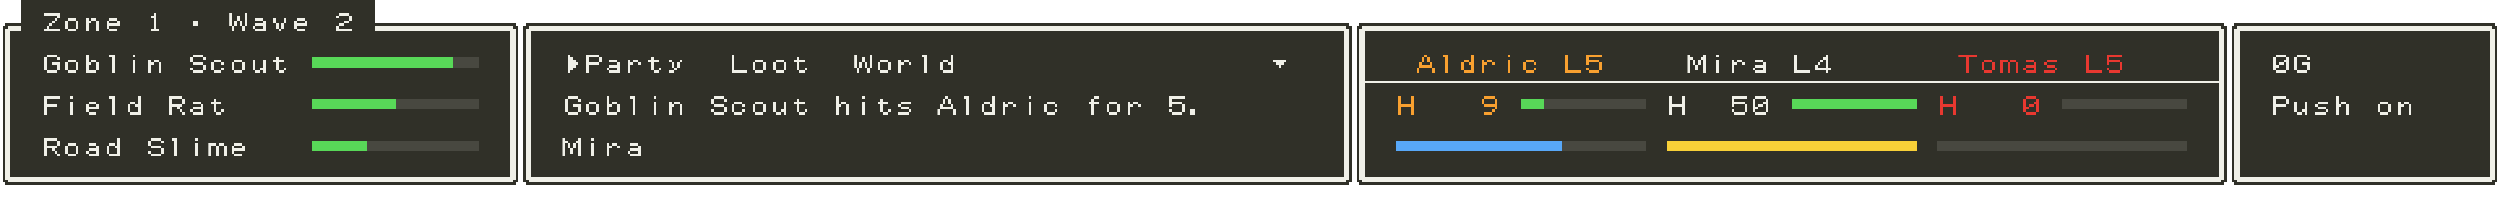
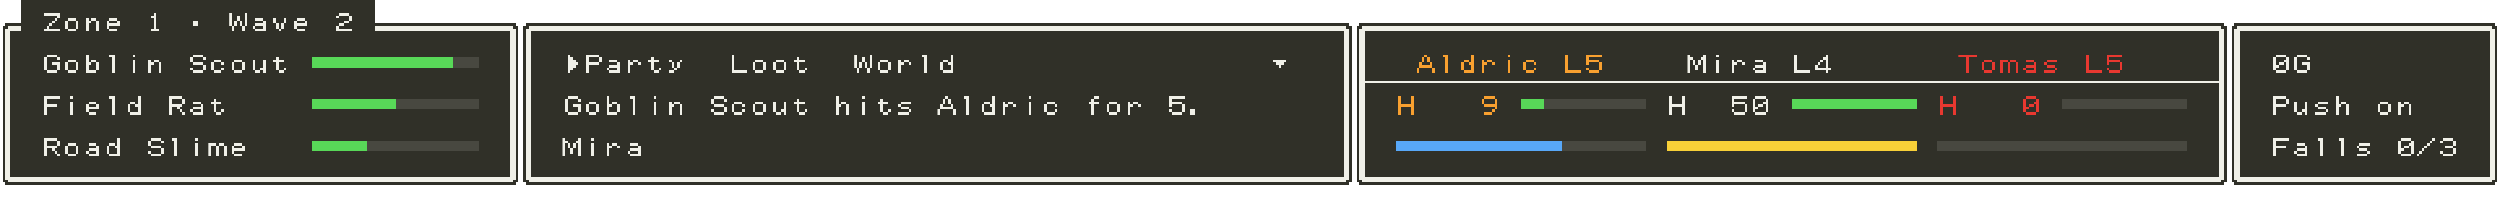
<svg xmlns="http://www.w3.org/2000/svg" viewBox="0 0 960 80" width="960" height="80" shape-rendering="crispEdges">
  <defs>
    <symbol id="g0">
      <path d="M1 5h6v1h-6zM6 6h1v1h-1zM5 7h1v1h-1zM4 8h1v1h-1zM3 9h1v1h-1zM2 10h1v1h-1zM1 11h6v1h-6z" />
    </symbol>
    <symbol id="g1">
      <path d="M2 7h3v1h-3zM1 8h1v1h-1zM5 8h1v1h-1zM1 9h1v1h-1zM5 9h1v1h-1zM1 10h1v1h-1zM5 10h1v1h-1zM2 11h3v1h-3z" />
    </symbol>
    <symbol id="g2">
      <path d="M1 7h1v1h-1zM3 7h2v1h-2zM1 8h2v1h-2zM5 8h1v1h-1zM1 9h1v1h-1zM5 9h1v1h-1zM1 10h1v1h-1zM5 10h1v1h-1zM1 11h1v1h-1zM5 11h1v1h-1z" />
    </symbol>
    <symbol id="g3">
      <path d="M2 7h3v1h-3zM1 8h1v1h-1zM5 8h1v1h-1zM1 9h5v1h-5zM1 10h1v1h-1zM2 11h3v1h-3z" />
    </symbol>
    <symbol id="g4">
      <path d="M3 5h1v1h-1zM2 6h2v1h-2zM3 7h1v1h-1zM3 8h1v1h-1zM3 9h1v1h-1zM3 10h1v1h-1zM2 11h3v1h-3z" />
    </symbol>
    <symbol id="g5">
      <path d="M2 8h2v1h-2zM2 9h2v1h-2z" />
    </symbol>
    <symbol id="g6">
      <path d="M0 5h1v1h-1zM6 5h1v1h-1zM0 6h1v1h-1zM3 6h1v1h-1zM6 6h1v1h-1zM0 7h1v1h-1zM3 7h1v1h-1zM6 7h1v1h-1zM0 8h1v1h-1zM2 8h1v1h-1zM4 8h1v1h-1zM6 8h1v1h-1zM0 9h1v1h-1zM2 9h1v1h-1zM4 9h1v1h-1zM6 9h1v1h-1zM1 10h1v1h-1zM5 10h1v1h-1zM1 11h1v1h-1zM5 11h1v1h-1z" />
    </symbol>
    <symbol id="g7">
      <path d="M2 7h3v1h-3zM5 8h1v1h-1zM2 9h4v1h-4zM1 10h1v1h-1zM5 10h1v1h-1zM2 11h4v1h-4z" />
    </symbol>
    <symbol id="g8">
      <path d="M1 7h1v1h-1zM5 7h1v1h-1zM1 8h1v1h-1zM5 8h1v1h-1zM2 9h1v1h-1zM4 9h1v1h-1zM2 10h1v1h-1zM4 10h1v1h-1zM3 11h1v1h-1z" />
    </symbol>
    <symbol id="g9">
      <path d="M2 5h4v1h-4zM1 6h1v1h-1zM6 6h1v1h-1zM6 7h1v1h-1zM4 8h2v1h-2zM2 9h2v1h-2zM1 10h1v1h-1zM1 11h6v1h-6z" />
    </symbol>
    <symbol id="g10">
      <path d="M2 5h4v1h-4zM1 6h1v1h-1zM6 6h1v1h-1zM1 7h1v1h-1zM1 8h1v1h-1zM4 8h3v1h-3zM1 9h1v1h-1zM6 9h1v1h-1zM1 10h1v1h-1zM6 10h1v1h-1zM2 11h4v1h-4z" />
    </symbol>
    <symbol id="g11">
      <path d="M1 5h1v1h-1zM1 6h1v1h-1zM1 7h1v1h-1zM3 7h2v1h-2zM1 8h2v1h-2zM5 8h1v1h-1zM1 9h1v1h-1zM5 9h1v1h-1zM1 10h1v1h-1zM5 10h1v1h-1zM1 11h4v1h-4z" />
    </symbol>
    <symbol id="g12">
      <path d="M2 5h2v1h-2zM3 6h1v1h-1zM3 7h1v1h-1zM3 8h1v1h-1zM3 9h1v1h-1zM3 10h1v1h-1zM3 11h1v1h-1z" />
    </symbol>
    <symbol id="g13">
      <path d="M3 5h1v1h-1zM3 7h1v1h-1zM3 8h1v1h-1zM3 9h1v1h-1zM3 10h1v1h-1zM3 11h1v1h-1z" />
    </symbol>
    <symbol id="g14">
      <path d="M2 5h4v1h-4zM1 6h1v1h-1zM6 6h1v1h-1zM1 7h1v1h-1zM2 8h4v1h-4zM6 9h1v1h-1zM1 10h1v1h-1zM6 10h1v1h-1zM2 11h4v1h-4z" />
    </symbol>
    <symbol id="g15">
      <path d="M2 7h3v1h-3zM1 8h1v1h-1zM5 8h1v1h-1zM1 9h1v1h-1zM1 10h1v1h-1zM5 10h1v1h-1zM2 11h3v1h-3z" />
    </symbol>
    <symbol id="g16">
      <path d="M1 7h1v1h-1zM5 7h1v1h-1zM1 8h1v1h-1zM5 8h1v1h-1zM1 9h1v1h-1zM5 9h1v1h-1zM1 10h1v1h-1zM4 10h2v1h-2zM2 11h2v1h-2zM5 11h1v1h-1z" />
    </symbol>
    <symbol id="g17">
      <path d="M2 6h1v1h-1zM1 7h4v1h-4zM2 8h1v1h-1zM2 9h1v1h-1zM2 10h1v1h-1zM5 10h1v1h-1zM3 11h2v1h-2z" />
    </symbol>
    <symbol id="g18">
      <path d="M1 5h6v1h-6zM1 6h1v1h-1zM1 7h1v1h-1zM1 8h5v1h-5zM1 9h1v1h-1zM1 10h1v1h-1zM1 11h1v1h-1z" />
    </symbol>
    <symbol id="g19">
      <path d="M5 5h1v1h-1zM5 6h1v1h-1zM2 7h2v1h-2zM5 7h1v1h-1zM1 8h1v1h-1zM4 8h2v1h-2zM1 9h1v1h-1zM5 9h1v1h-1zM1 10h1v1h-1zM5 10h1v1h-1zM2 11h4v1h-4z" />
    </symbol>
    <symbol id="g20">
      <path d="M1 5h5v1h-5zM1 6h1v1h-1zM6 6h1v1h-1zM1 7h1v1h-1zM6 7h1v1h-1zM1 8h5v1h-5zM1 9h1v1h-1zM4 9h1v1h-1zM1 10h1v1h-1zM5 10h1v1h-1zM1 11h1v1h-1zM6 11h1v1h-1z" />
    </symbol>
    <symbol id="g21">
      <path d="M0 7h3v1h-3zM4 7h2v1h-2zM0 8h1v1h-1zM3 8h1v1h-1zM6 8h1v1h-1zM0 9h1v1h-1zM3 9h1v1h-1zM6 9h1v1h-1zM0 10h1v1h-1zM3 10h1v1h-1zM6 10h1v1h-1zM0 11h1v1h-1zM3 11h1v1h-1zM6 11h1v1h-1z" />
    </symbol>
    <symbol id="g22">
      <path d="M2 5h1v1h-1zM2 6h2v1h-2zM2 7h3v1h-3zM2 8h4v1h-4zM2 9h3v1h-3zM2 10h2v1h-2zM2 11h1v1h-1z" />
    </symbol>
    <symbol id="g23">
      <path d="M1 5h5v1h-5zM1 6h1v1h-1zM6 6h1v1h-1zM1 7h1v1h-1zM6 7h1v1h-1zM1 8h5v1h-5zM1 9h1v1h-1zM1 10h1v1h-1zM1 11h1v1h-1z" />
    </symbol>
    <symbol id="g24">
      <path d="M1 7h1v1h-1zM3 7h2v1h-2zM1 8h2v1h-2zM5 8h1v1h-1zM1 9h1v1h-1zM1 10h1v1h-1zM1 11h1v1h-1z" />
    </symbol>
    <symbol id="g25">
      <path d="M1 7h1v1h-1zM5 7h1v1h-1zM2 8h1v1h-1zM4 8h1v1h-1zM2 9h1v1h-1zM4 9h1v1h-1zM3 10h1v1h-1zM1 11h2v1h-2z" />
    </symbol>
    <symbol id="g26">
      <path d="M1 5h1v1h-1zM1 6h1v1h-1zM1 7h1v1h-1zM1 8h1v1h-1zM1 9h1v1h-1zM1 10h1v1h-1zM1 11h6v1h-6z" />
    </symbol>
    <symbol id="g27">
      <path d="M1 7h5v1h-5zM2 8h3v1h-3zM3 9h1v1h-1z" />
    </symbol>
    <symbol id="g28">
      <path d="M1 5h1v1h-1zM1 6h1v1h-1zM1 7h1v1h-1zM3 7h2v1h-2zM1 8h2v1h-2zM5 8h1v1h-1zM1 9h1v1h-1zM5 9h1v1h-1zM1 10h1v1h-1zM5 10h1v1h-1zM1 11h1v1h-1zM5 11h1v1h-1z" />
    </symbol>
    <symbol id="g29">
      <path d="M2 7h4v1h-4zM1 8h1v1h-1zM2 9h3v1h-3zM5 10h1v1h-1zM1 11h4v1h-4z" />
    </symbol>
    <symbol id="g30">
      <path d="M3 5h1v1h-1zM2 6h1v1h-1zM4 6h1v1h-1zM2 7h1v1h-1zM4 7h1v1h-1zM1 8h1v1h-1zM5 8h1v1h-1zM1 9h5v1h-5zM0 10h1v1h-1zM6 10h1v1h-1zM0 11h1v1h-1zM6 11h1v1h-1z" />
    </symbol>
    <symbol id="g31">
      <path d="M4 5h2v1h-2zM3 6h1v1h-1zM2 7h4v1h-4zM3 8h1v1h-1zM3 9h1v1h-1zM3 10h1v1h-1zM3 11h1v1h-1z" />
    </symbol>
    <symbol id="g32">
      <path d="M1 5h6v1h-6zM1 6h1v1h-1zM1 7h5v1h-5zM1 8h1v1h-1zM6 8h1v1h-1zM6 9h1v1h-1zM1 10h1v1h-1zM6 10h1v1h-1zM2 11h4v1h-4z" />
    </symbol>
    <symbol id="g33">
      <path d="M1 10h2v1h-2zM1 11h2v1h-2z" />
    </symbol>
    <symbol id="g34">
      <path d="M0 5h1v1h-1zM6 5h1v1h-1zM0 6h2v1h-2zM5 6h2v1h-2zM0 7h1v1h-1zM2 7h1v1h-1zM4 7h1v1h-1zM6 7h1v1h-1zM0 8h1v1h-1zM2 8h1v1h-1zM4 8h1v1h-1zM6 8h1v1h-1zM0 9h1v1h-1zM3 9h1v1h-1zM6 9h1v1h-1zM0 10h1v1h-1zM3 10h1v1h-1zM6 10h1v1h-1zM0 11h1v1h-1zM6 11h1v1h-1z" />
    </symbol>
    <symbol id="g35">
      <path d="M2 5h4v1h-4zM1 6h1v1h-1zM6 6h1v1h-1zM1 7h1v1h-1zM6 7h1v1h-1zM2 8h5v1h-5zM6 9h1v1h-1zM5 10h1v1h-1zM2 11h3v1h-3z" />
    </symbol>
    <symbol id="g36">
      <path d="M5 5h1v1h-1zM4 6h2v1h-2zM3 7h1v1h-1zM5 7h1v1h-1zM2 8h1v1h-1zM5 8h1v1h-1zM1 9h1v1h-1zM5 9h1v1h-1zM1 10h6v1h-6zM5 11h1v1h-1z" />
    </symbol>
    <symbol id="g37">
      <path d="M0 5h7v1h-7zM3 6h1v1h-1zM3 7h1v1h-1zM3 8h1v1h-1zM3 9h1v1h-1zM3 10h1v1h-1zM3 11h1v1h-1z" />
    </symbol>
    <symbol id="g38">
      <path d="M1 5h1v1h-1zM6 5h1v1h-1zM1 6h1v1h-1zM6 6h1v1h-1zM1 7h1v1h-1zM6 7h1v1h-1zM1 8h6v1h-6zM1 9h1v1h-1zM6 9h1v1h-1zM1 10h1v1h-1zM6 10h1v1h-1zM1 11h1v1h-1zM6 11h1v1h-1z" />
    </symbol>
    <symbol id="g39">
      <path d="M2 5h4v1h-4zM1 6h1v1h-1zM6 6h1v1h-1zM1 7h1v1h-1zM5 7h2v1h-2zM1 8h1v1h-1zM3 8h2v1h-2zM6 8h1v1h-1zM1 9h2v1h-2zM6 9h1v1h-1zM1 10h1v1h-1zM6 10h1v1h-1zM2 11h4v1h-4z" />
+     </symbol>
+     <symbol id="g40">
+       <path d="M6 5h1v1h-1zM5 6h1v1h-1zM4 7h1v1h-1zM3 8h1v1h-1zM2 9h1v1h-1zM1 10h1v1h-1zM0 11h1v1h-1z" />
+     </symbol>
+     <symbol id="g41">
+       <path d="M2 5h4v1h-4zM1 6h1v1h-1zM6 6h1v1h-1zM6 7h1v1h-1zM3 8h3v1h-3zM6 9h1v1h-1zM1 10h1v1h-1zM6 10h1v1h-1zM2 11h4v1h-4z" />
    </symbol>
    <clipPath id="c0">
      <rect x="208" y="48" width="48" height="16">
        <animate attributeName="width" values="48;56;64;72;80;88;96;104;112;120;128;136;144;152;160;168;176;184;192;200;208;216;224;232;240" calcMode="discrete" begin="0ms" dur="432ms" fill="freeze" />
      </rect>
    </clipPath>
  </defs>
  <g id="w-enemy">
    <path fill="#303028" d="M2 9H198V10H199V70H198V71H2V70H1V10H2Z" />
    <g fill="#f0f0e8">
      <rect x="3" y="10" width="194" height="1" />
      <rect x="2" y="11" width="196" height="1" />
      <rect x="2" y="68" width="196" height="1" />
      <rect x="3" y="69" width="194" height="1" />
      <rect x="2" y="12" width="2" height="56" />
      <rect x="196" y="12" width="2" height="56" />
    </g>
    <rect x="8" y="0" width="136" height="16" fill="#303028" />
    <use href="#g0" x="16" y="0" fill="#f0f0e8" />
    <use href="#g1" x="24" y="0" fill="#f0f0e8" />
    <use href="#g2" x="32" y="0" fill="#f0f0e8" />
    <use href="#g3" x="40" y="0" fill="#f0f0e8" />
    <use href="#g4" x="56" y="0" fill="#f0f0e8" />
    <use href="#g5" x="72" y="0" fill="#f0f0e8" />
    <use href="#g6" x="88" y="0" fill="#f0f0e8" />
    <use href="#g7" x="96" y="0" fill="#f0f0e8" />
    <use href="#g8" x="104" y="0" fill="#f0f0e8" />
    <use href="#g3" x="112" y="0" fill="#f0f0e8" />
    <use href="#g9" x="128" y="0" fill="#f0f0e8" />
    <rect x="120" y="22" width="64" height="4" fill="#484840" />
    <rect x="120" y="22" width="54" height="4" fill="#58d858">
      <animate attributeName="width" values="54;54;45;45" keyTimes="0;0.12;0.12;1" dur="3000ms" fill="freeze" />
      <animate attributeName="fill" values="#58d858;#58d858;#58d858;#58d858" keyTimes="0;0.12;0.12;1" calcMode="discrete" dur="3000ms" fill="freeze" />
    </rect>
    <use href="#g10" x="16" y="16" fill="#f0f0e8" />
    <use href="#g1" x="24" y="16" fill="#f0f0e8" />
    <use href="#g11" x="32" y="16" fill="#f0f0e8" />
    <use href="#g12" x="40" y="16" fill="#f0f0e8" />
    <use href="#g13" x="48" y="16" fill="#f0f0e8" />
    <use href="#g2" x="56" y="16" fill="#f0f0e8" />
    <use href="#g14" x="72" y="16" fill="#f0f0e8" />
    <use href="#g15" x="80" y="16" fill="#f0f0e8" />
    <use href="#g1" x="88" y="16" fill="#f0f0e8" />
    <use href="#g16" x="96" y="16" fill="#f0f0e8" />
    <use href="#g17" x="104" y="16" fill="#f0f0e8" />
    <rect x="120" y="38" width="64" height="4" fill="#484840" />
    <rect x="120" y="38" width="32" height="4" fill="#58d858" />
    <use href="#g18" x="16" y="32" fill="#f0f0e8" />
    <use href="#g13" x="24" y="32" fill="#f0f0e8" />
    <use href="#g3" x="32" y="32" fill="#f0f0e8" />
    <use href="#g12" x="40" y="32" fill="#f0f0e8" />
    <use href="#g19" x="48" y="32" fill="#f0f0e8" />
    <use href="#g20" x="64" y="32" fill="#f0f0e8" />
    <use href="#g7" x="72" y="32" fill="#f0f0e8" />
    <use href="#g17" x="80" y="32" fill="#f0f0e8" />
    <rect x="120" y="54" width="64" height="4" fill="#484840" />
    <rect x="120" y="54" width="21" height="4" fill="#58d858" />
    <use href="#g20" x="16" y="48" fill="#f0f0e8" />
    <use href="#g1" x="24" y="48" fill="#f0f0e8" />
    <use href="#g7" x="32" y="48" fill="#f0f0e8" />
    <use href="#g19" x="40" y="48" fill="#f0f0e8" />
    <use href="#g14" x="56" y="48" fill="#f0f0e8" />
    <use href="#g12" x="64" y="48" fill="#f0f0e8" />
    <use href="#g13" x="72" y="48" fill="#f0f0e8" />
    <use href="#g21" x="80" y="48" fill="#f0f0e8" />
    <use href="#g3" x="88" y="48" fill="#f0f0e8" />
  </g>
  <g id="w-message">
    <path fill="#303028" d="M202 9H518V10H519V70H518V71H202V70H201V10H202Z" />
    <g fill="#f0f0e8">
      <rect x="203" y="10" width="314" height="1" />
      <rect x="202" y="11" width="316" height="1" />
      <rect x="202" y="68" width="316" height="1" />
      <rect x="203" y="69" width="314" height="1" />
      <rect x="202" y="12" width="2" height="56" />
      <rect x="516" y="12" width="2" height="56" />
    </g>
    <g>
      <set attributeName="visibility" to="hidden" begin="0ms" />
      <use href="#g22" x="216" y="16" fill="#f0f0e8" />
      <use href="#g23" x="224" y="16" fill="#f0f0e8" />
      <use href="#g7" x="232" y="16" fill="#f0f0e8" />
      <use href="#g24" x="240" y="16" fill="#f0f0e8" />
      <use href="#g17" x="248" y="16" fill="#f0f0e8" />
      <use href="#g25" x="256" y="16" fill="#f0f0e8" />
      <use href="#g26" x="280" y="16" fill="#f0f0e8" />
      <use href="#g1" x="288" y="16" fill="#f0f0e8" />
      <use href="#g1" x="296" y="16" fill="#f0f0e8" />
      <use href="#g17" x="304" y="16" fill="#f0f0e8" />
      <use href="#g6" x="328" y="16" fill="#f0f0e8" />
      <use href="#g1" x="336" y="16" fill="#f0f0e8" />
      <use href="#g24" x="344" y="16" fill="#f0f0e8" />
      <use href="#g12" x="352" y="16" fill="#f0f0e8" />
      <use href="#g19" x="360" y="16" fill="#f0f0e8" />
      <use href="#g27" x="488" y="16" fill="#f0f0e8" />
      <use href="#g10" x="216" y="32" fill="#f0f0e8" />
      <use href="#g1" x="224" y="32" fill="#f0f0e8" />
      <use href="#g11" x="232" y="32" fill="#f0f0e8" />
      <use href="#g12" x="240" y="32" fill="#f0f0e8" />
      <use href="#g13" x="248" y="32" fill="#f0f0e8" />
      <use href="#g2" x="256" y="32" fill="#f0f0e8" />
      <use href="#g14" x="272" y="32" fill="#f0f0e8" />
      <use href="#g15" x="280" y="32" fill="#f0f0e8" />
      <use href="#g1" x="288" y="32" fill="#f0f0e8" />
      <use href="#g16" x="296" y="32" fill="#f0f0e8" />
      <use href="#g17" x="304" y="32" fill="#f0f0e8" />
      <use href="#g28" x="320" y="32" fill="#f0f0e8" />
      <use href="#g13" x="328" y="32" fill="#f0f0e8" />
      <use href="#g17" x="336" y="32" fill="#f0f0e8" />
      <use href="#g29" x="344" y="32" fill="#f0f0e8" />
      <use href="#g30" x="360" y="32" fill="#f0f0e8" />
      <use href="#g12" x="368" y="32" fill="#f0f0e8" />
      <use href="#g19" x="376" y="32" fill="#f0f0e8" />
      <use href="#g24" x="384" y="32" fill="#f0f0e8" />
      <use href="#g13" x="392" y="32" fill="#f0f0e8" />
      <use href="#g15" x="400" y="32" fill="#f0f0e8" />
      <use href="#g31" x="416" y="32" fill="#f0f0e8" />
      <use href="#g1" x="424" y="32" fill="#f0f0e8" />
      <use href="#g24" x="432" y="32" fill="#f0f0e8" />
      <use href="#g32" x="448" y="32" fill="#f0f0e8" />
      <use href="#g33" x="456" y="32" fill="#f0f0e8" />
      <use href="#g34" x="216" y="48" fill="#f0f0e8" />
      <use href="#g13" x="224" y="48" fill="#f0f0e8" />
      <use href="#g24" x="232" y="48" fill="#f0f0e8" />
      <use href="#g7" x="240" y="48" fill="#f0f0e8" />
    </g>
    <g visibility="hidden">
      <set attributeName="visibility" to="visible" begin="0ms" />
      <use href="#g22" x="216" y="16" fill="#f0f0e8" />
      <use href="#g23" x="224" y="16" fill="#f0f0e8" />
      <use href="#g7" x="232" y="16" fill="#f0f0e8" />
      <use href="#g24" x="240" y="16" fill="#f0f0e8" />
      <use href="#g17" x="248" y="16" fill="#f0f0e8" />
      <use href="#g25" x="256" y="16" fill="#f0f0e8" />
      <use href="#g26" x="280" y="16" fill="#f0f0e8" />
      <use href="#g1" x="288" y="16" fill="#f0f0e8" />
      <use href="#g1" x="296" y="16" fill="#f0f0e8" />
      <use href="#g17" x="304" y="16" fill="#f0f0e8" />
      <use href="#g6" x="328" y="16" fill="#f0f0e8" />
      <use href="#g1" x="336" y="16" fill="#f0f0e8" />
      <use href="#g24" x="344" y="16" fill="#f0f0e8" />
      <use href="#g12" x="352" y="16" fill="#f0f0e8" />
      <use href="#g19" x="360" y="16" fill="#f0f0e8" />
      <use href="#g27" x="488" y="16" fill="#f0f0e8" />
      <use href="#g10" x="216" y="32" fill="#f0f0e8" />
      <use href="#g1" x="224" y="32" fill="#f0f0e8" />
      <use href="#g11" x="232" y="32" fill="#f0f0e8" />
      <use href="#g12" x="240" y="32" fill="#f0f0e8" />
      <use href="#g13" x="248" y="32" fill="#f0f0e8" />
      <use href="#g2" x="256" y="32" fill="#f0f0e8" />
      <use href="#g14" x="272" y="32" fill="#f0f0e8" />
      <use href="#g15" x="280" y="32" fill="#f0f0e8" />
      <use href="#g1" x="288" y="32" fill="#f0f0e8" />
      <use href="#g16" x="296" y="32" fill="#f0f0e8" />
      <use href="#g17" x="304" y="32" fill="#f0f0e8" />
      <use href="#g28" x="320" y="32" fill="#f0f0e8" />
      <use href="#g13" x="328" y="32" fill="#f0f0e8" />
      <use href="#g17" x="336" y="32" fill="#f0f0e8" />
      <use href="#g29" x="344" y="32" fill="#f0f0e8" />
      <use href="#g30" x="360" y="32" fill="#f0f0e8" />
      <use href="#g12" x="368" y="32" fill="#f0f0e8" />
      <use href="#g19" x="376" y="32" fill="#f0f0e8" />
      <use href="#g24" x="384" y="32" fill="#f0f0e8" />
      <use href="#g13" x="392" y="32" fill="#f0f0e8" />
      <use href="#g15" x="400" y="32" fill="#f0f0e8" />
      <use href="#g31" x="416" y="32" fill="#f0f0e8" />
      <use href="#g1" x="424" y="32" fill="#f0f0e8" />
      <use href="#g24" x="432" y="32" fill="#f0f0e8" />
      <use href="#g32" x="448" y="32" fill="#f0f0e8" />
      <use href="#g33" x="456" y="32" fill="#f0f0e8" />
      <g clip-path="url(#c0)">
        <use href="#g34" x="216" y="48" fill="#f0f0e8" />
        <use href="#g13" x="224" y="48" fill="#f0f0e8" />
        <use href="#g24" x="232" y="48" fill="#f0f0e8" />
        <use href="#g7" x="240" y="48" fill="#f0f0e8" />
        <use href="#g28" x="256" y="48" fill="#f0f0e8" />
        <use href="#g13" x="264" y="48" fill="#f0f0e8" />
        <use href="#g17" x="272" y="48" fill="#f0f0e8" />
        <use href="#g29" x="280" y="48" fill="#f0f0e8" />
        <use href="#g10" x="296" y="48" fill="#f0f0e8" />
        <use href="#g1" x="304" y="48" fill="#f0f0e8" />
        <use href="#g11" x="312" y="48" fill="#f0f0e8" />
        <use href="#g12" x="320" y="48" fill="#f0f0e8" />
        <use href="#g13" x="328" y="48" fill="#f0f0e8" />
        <use href="#g2" x="336" y="48" fill="#f0f0e8" />
        <use href="#g14" x="352" y="48" fill="#f0f0e8" />
        <use href="#g15" x="360" y="48" fill="#f0f0e8" />
        <use href="#g1" x="368" y="48" fill="#f0f0e8" />
        <use href="#g16" x="376" y="48" fill="#f0f0e8" />
        <use href="#g17" x="384" y="48" fill="#f0f0e8" />
        <use href="#g31" x="400" y="48" fill="#f0f0e8" />
        <use href="#g1" x="408" y="48" fill="#f0f0e8" />
        <use href="#g24" x="416" y="48" fill="#f0f0e8" />
        <use href="#g35" x="432" y="48" fill="#f0f0e8" />
        <use href="#g33" x="440" y="48" fill="#f0f0e8" />
      </g>
    </g>
  </g>
  <g id="w-party">
    <path fill="#303028" d="M522 9H854V10H855V70H854V71H522V70H521V10H522Z" />
    <g fill="#f0f0e8">
      <rect x="523" y="10" width="330" height="1" />
      <rect x="522" y="11" width="332" height="1" />
      <rect x="522" y="68" width="332" height="1" />
      <rect x="523" y="69" width="330" height="1" />
      <rect x="522" y="12" width="2" height="56" />
      <rect x="852" y="12" width="2" height="56" />
    </g>
    <use href="#g22" x="640" y="16" fill="#f0f0e8" visibility="hidden">
      <set attributeName="visibility" to="visible" begin="0ms" end="400ms" />
    </use>
    <use href="#g30" x="544" y="16" fill="#f8a030" />
    <use href="#g12" x="552" y="16" fill="#f8a030" />
    <use href="#g19" x="560" y="16" fill="#f8a030" />
    <use href="#g24" x="568" y="16" fill="#f8a030" />
    <use href="#g13" x="576" y="16" fill="#f8a030" />
    <use href="#g15" x="584" y="16" fill="#f8a030" />
    <use href="#g26" x="600" y="16" fill="#f8a030" />
    <use href="#g32" x="608" y="16" fill="#f8a030" />
    <use href="#g34" x="648" y="16" fill="#f0f0e8" />
    <use href="#g13" x="656" y="16" fill="#f0f0e8" />
    <use href="#g24" x="664" y="16" fill="#f0f0e8" />
    <use href="#g7" x="672" y="16" fill="#f0f0e8" />
    <use href="#g26" x="688" y="16" fill="#f0f0e8" />
    <use href="#g36" x="696" y="16" fill="#f0f0e8" />
    <use href="#g37" x="752" y="16" fill="#e83830" />
    <use href="#g1" x="760" y="16" fill="#e83830" />
    <use href="#g21" x="768" y="16" fill="#e83830" />
    <use href="#g7" x="776" y="16" fill="#e83830" />
    <use href="#g29" x="784" y="16" fill="#e83830" />
    <use href="#g26" x="800" y="16" fill="#e83830" />
    <use href="#g32" x="808" y="16" fill="#e83830" />
    <rect x="522" y="31" width="332" height="1" fill="#f0f0e8" />
    <rect x="584" y="38" width="48" height="4" fill="#484840" />
    <rect x="584" y="38" width="9" height="4" fill="#58d858" />
    <rect x="688" y="38" width="48" height="4" fill="#484840" />
    <rect x="688" y="38" width="48" height="4" fill="#58d858" />
    <rect x="792" y="38" width="48" height="4" fill="#484840" />
    <rect x="792" y="38" width="0" height="4" fill="#58d858" />
    <use href="#g38" x="536" y="32" fill="#f8a030" />
    <use href="#g35" x="568" y="32" fill="#f8a030" />
    <use href="#g38" x="640" y="32" fill="#f0f0e8" />
    <use href="#g32" x="664" y="32" fill="#f0f0e8" />
    <use href="#g39" x="672" y="32" fill="#f0f0e8" />
    <use href="#g38" x="744" y="32" fill="#e83830" />
    <use href="#g39" x="776" y="32" fill="#e83830" />
    <rect x="536" y="54" width="96" height="4" fill="#484840" />
    <rect x="536" y="54" width="64" height="4" fill="#58a8f8">
      <animate attributeName="width" values="64;64" keyTimes="0;1" dur="3000ms" fill="freeze" />
      <animate attributeName="fill" values="#58a8f8;#58a8f8" keyTimes="0;1" calcMode="discrete" dur="3000ms" fill="freeze" />
    </rect>
    <rect x="640" y="54" width="96" height="4" fill="#484840" />
    <rect x="640" y="54" width="96" height="4" fill="#f8d038">
      <animate attributeName="width" values="96;96" keyTimes="0;1" dur="3000ms" fill="freeze" />
      <animate attributeName="fill" values="#f8d038;#f8d038" keyTimes="0;1" calcMode="discrete" dur="3000ms" fill="freeze" />
    </rect>
    <rect x="744" y="54" width="96" height="4" fill="#484840" />
    <rect x="744" y="54" width="0" height="4" fill="#888880">
      <animate attributeName="width" values="0;0" keyTimes="0;1" dur="3000ms" fill="freeze" />
      <animate attributeName="fill" values="#888880;#888880" keyTimes="0;1" calcMode="discrete" dur="3000ms" fill="freeze" />
    </rect>
  </g>
  <g id="w-purse">
    <path fill="#303028" d="M858 9H958V10H959V70H958V71H858V70H857V10H858Z" />
    <g fill="#f0f0e8">
      <rect x="859" y="10" width="98" height="1" />
      <rect x="858" y="11" width="100" height="1" />
      <rect x="858" y="68" width="100" height="1" />
      <rect x="859" y="69" width="98" height="1" />
      <rect x="858" y="12" width="2" height="56" />
      <rect x="956" y="12" width="2" height="56" />
    </g>
    <use href="#g39" x="872" y="16" fill="#f0f0e8" />
    <use href="#g10" x="880" y="16" fill="#f0f0e8" />
    <use href="#g23" x="872" y="32" fill="#f0f0e8" />
    <use href="#g16" x="880" y="32" fill="#f0f0e8" />
    <use href="#g29" x="888" y="32" fill="#f0f0e8" />
    <use href="#g28" x="896" y="32" fill="#f0f0e8" />
    <use href="#g1" x="912" y="32" fill="#f0f0e8" />
    <use href="#g2" x="920" y="32" fill="#f0f0e8" />
+     <use href="#g18" x="872" y="48" fill="#f0f0e8" />
+     <use href="#g7" x="880" y="48" fill="#f0f0e8" />
+     <use href="#g12" x="888" y="48" fill="#f0f0e8" />
+     <use href="#g12" x="896" y="48" fill="#f0f0e8" />
+     <use href="#g29" x="904" y="48" fill="#f0f0e8" />
+     <use href="#g39" x="920" y="48" fill="#f0f0e8" />
+     <use href="#g40" x="928" y="48" fill="#f0f0e8" />
+     <use href="#g41" x="936" y="48" fill="#f0f0e8" />
  </g>
</svg>
